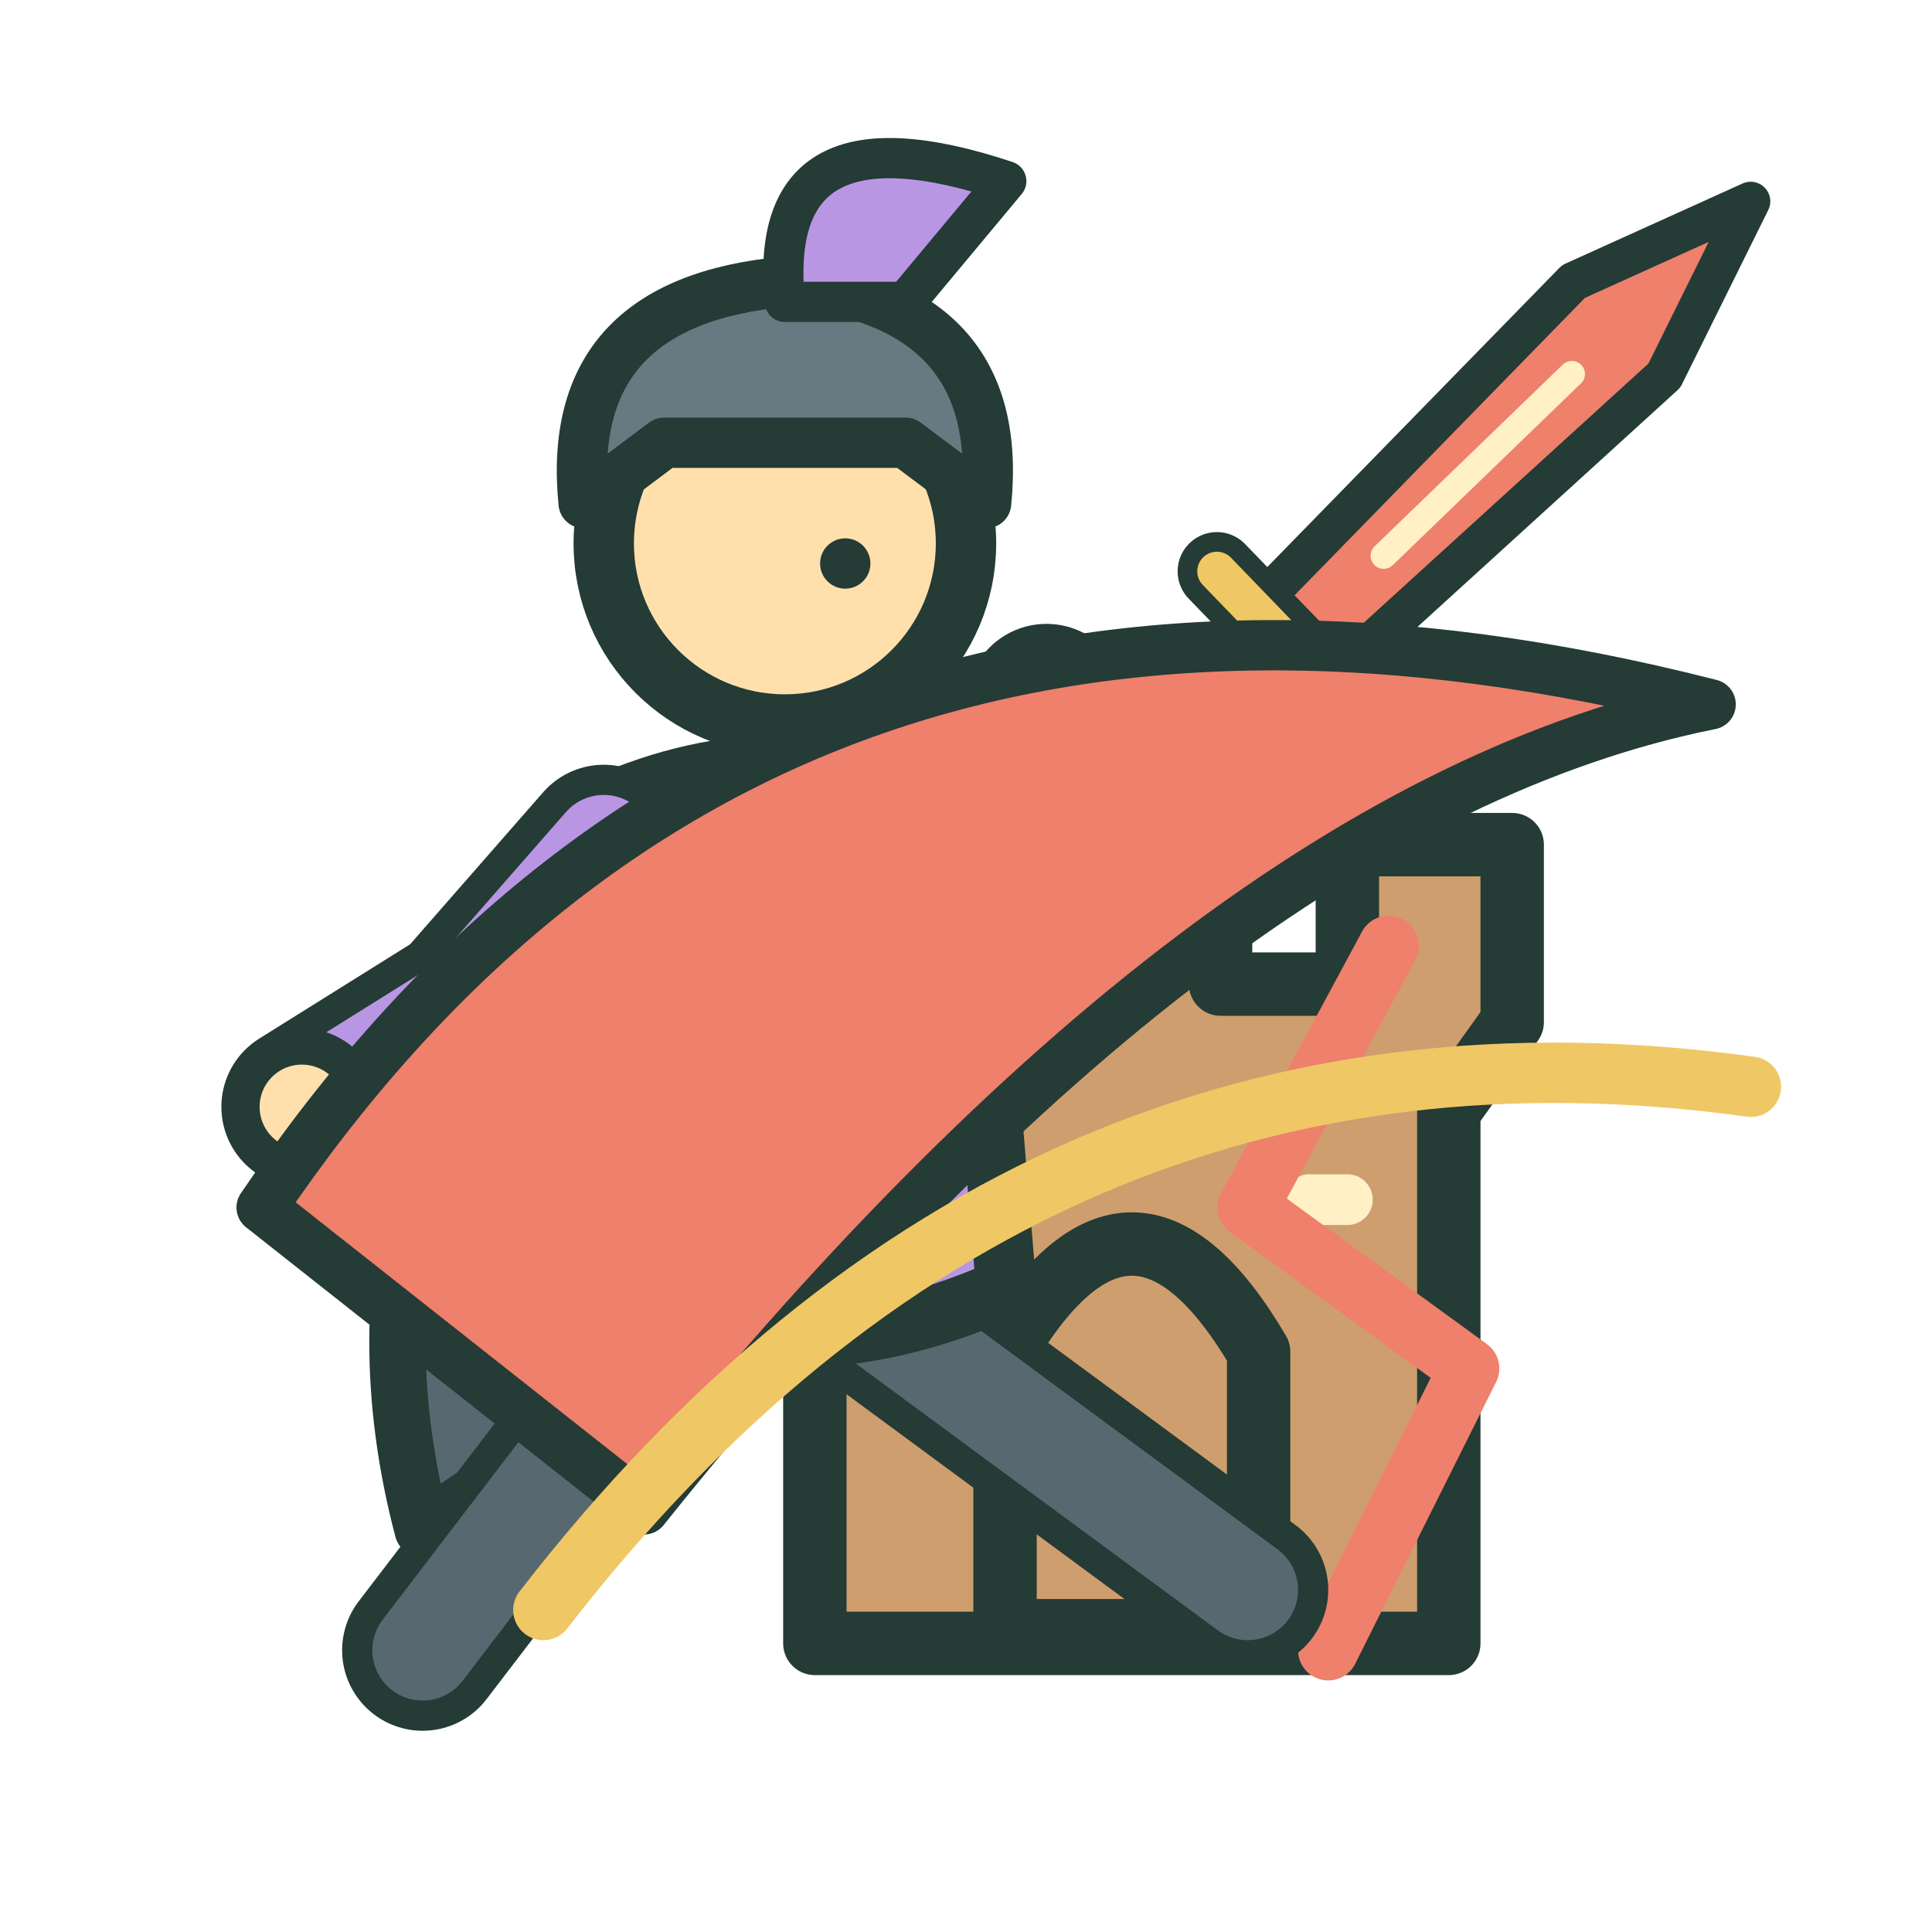
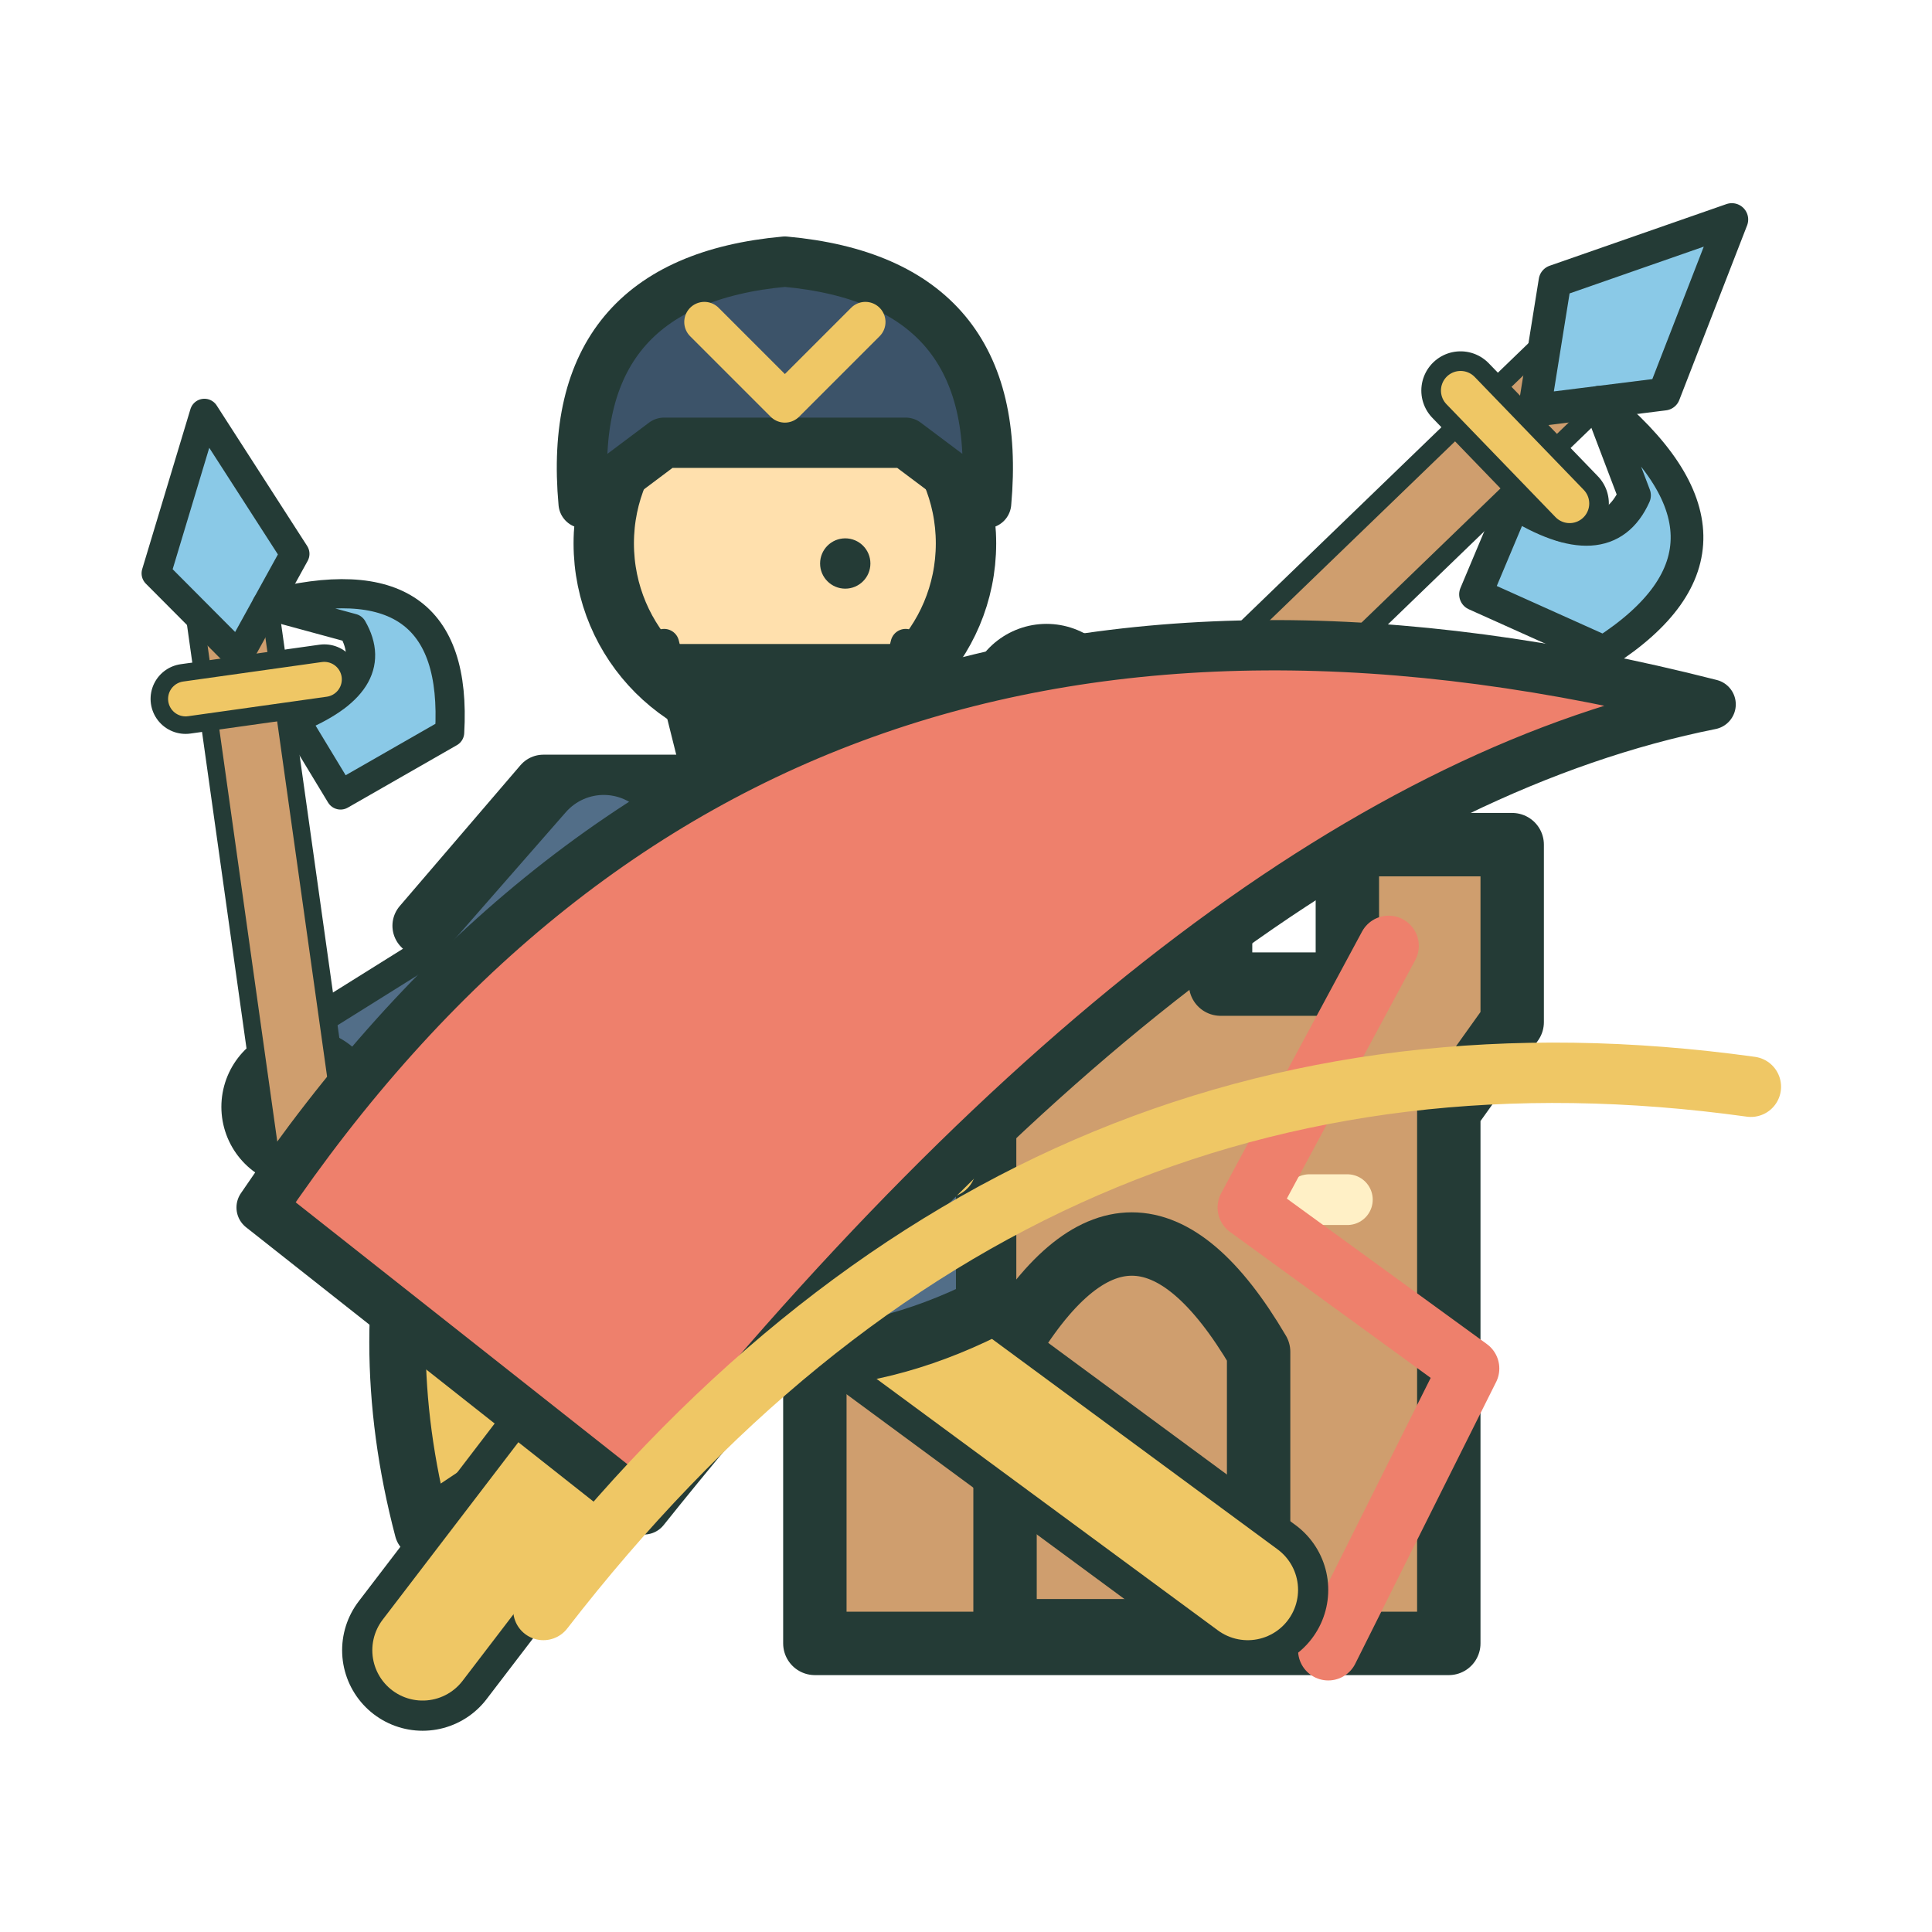
<svg xmlns="http://www.w3.org/2000/svg" width="256" height="256" viewBox="0 0 96 96">
  <g transform="translate(26 30) scale(.63)">
    <path d="M18 33 V19 H31 V30 H41 V18 H55 V30 H65 V19 H78 V33 L73 40 V82 H23 V40 Z" fill="#cf9e6e" stroke="#243b36" stroke-width="5" stroke-linecap="round" stroke-linejoin="round" />
    <path d="M38 81 V59 Q48 42 58 59 V81 Z" fill="#cf9e6e" stroke="#243b36" stroke-width="5" stroke-linecap="round" stroke-linejoin="round" />
    <path d="M31 47 H34 M62 47 H65" fill="none" stroke="#fff0c6" stroke-width="4" stroke-linecap="round" stroke-linejoin="round" />
  </g>
  <path d="M69 47 L62 60 L73 68 L66 82" fill="none" stroke="#ee806c" stroke-width="3" stroke-linecap="round" stroke-linejoin="round" />
-   <path d="M31 41 Q16 57 21 76 L36 66 Z" fill="#586871" stroke="#243b36" stroke-width="2.8" stroke-linecap="round" stroke-linejoin="round" />
+   <path d="M31 41 Q16 57 21 76 L36 66 Z" fill="#efc765" stroke="#243b36" stroke-width="2.8" stroke-linecap="round" stroke-linejoin="round" />
  <path d="M34 65 L21 82" fill="none" stroke="#243b36" stroke-width="8" stroke-linecap="round" stroke-linejoin="round" />
-   <path d="M34 65 L21 82" fill="none" stroke="#586871" stroke-width="5" stroke-linecap="round" stroke-linejoin="round" />
+   <path d="M34 65 L21 82" fill="none" stroke="#efc765" stroke-width="5" stroke-linecap="round" stroke-linejoin="round" />
  <path d="M43 65 L62 79" fill="none" stroke="#243b36" stroke-width="8" stroke-linecap="round" stroke-linejoin="round" />
-   <path d="M43 65 L62 79" fill="none" stroke="#586871" stroke-width="5" stroke-linecap="round" stroke-linejoin="round" />
-   <path d="M30 40 Q39 36 48 40 L50 64 Q39 69 28 64 Z" fill="#b996e3" stroke="#243b36" stroke-width="3" stroke-linecap="round" stroke-linejoin="round" />
-   <path d="M31 56 H48" fill="none" stroke="#586871" stroke-width="4" stroke-linecap="round" stroke-linejoin="round" />
+   <path d="M43 65 L62 79" fill="none" stroke="#efc765" stroke-width="5" stroke-linecap="round" stroke-linejoin="round" />
+   <path d="M27 39 L21 46 L29 54 V65 Q39 70 49 65 V54 L57 46 L51 39 Z" fill="#526e88" stroke="#243b36" stroke-width="3" stroke-linecap="round" stroke-linejoin="round" />
+   <path d="M31 51 H47 M31 58 H47" fill="none" stroke="#efc765" stroke-width="3" stroke-linecap="round" stroke-linejoin="round" />
+   <path d="M31 56 H48" fill="none" stroke="#efc765" stroke-width="4" stroke-linecap="round" stroke-linejoin="round" />
  <path d="M47 42 L52 35 L58 38" fill="none" stroke="#243b36" stroke-width="8" stroke-linecap="round" stroke-linejoin="round" />
-   <path d="M47 42 L52 35 L58 38" fill="none" stroke="#b996e3" stroke-width="5" stroke-linecap="round" stroke-linejoin="round" />
+   <path d="M47 42 L52 35 L58 38" fill="none" stroke="#526e88" stroke-width="5" stroke-linecap="round" stroke-linejoin="round" />
  <path d="M30 42 L23 50 L15 55" fill="none" stroke="#243b36" stroke-width="8" stroke-linecap="round" stroke-linejoin="round" />
-   <path d="M30 42 L23 50 L15 55" fill="none" stroke="#b996e3" stroke-width="5" stroke-linecap="round" stroke-linejoin="round" />
+   <path d="M30 42 L23 50 L15 55" fill="none" stroke="#526e88" stroke-width="5" stroke-linecap="round" stroke-linejoin="round" />
  <circle cx="39" cy="27" r="9" fill="#ffe0ad" stroke="#243b36" stroke-width="3" />
  <circle cx="42" cy="28" r="1.25" fill="#243b36" stroke="#243b36" stroke-width="0" />
-   <path d="M29 25 Q28 15 39 14 Q50 15 49 25 L45 22 H33 Z" fill="#667a81" stroke="#243b36" stroke-width="2.5" stroke-linecap="round" stroke-linejoin="round" />
-   <path d="M39 15 Q38 5 50 9 L45 15 Z" fill="#b996e3" stroke="#243b36" stroke-width="2" stroke-linecap="round" stroke-linejoin="round" />
+   <path d="M29 25 Q28 14 39 13 Q50 14 49 25 L45 22 H33 Z" fill="#3c5369" stroke="#243b36" stroke-width="2.5" stroke-linecap="round" stroke-linejoin="round" />
+   <path d="M33 32 L35 40 L39 38 L43 40 L45 32" fill="#243b36" stroke="#243b36" stroke-width="1.5" stroke-linecap="round" stroke-linejoin="round" />
+   <path d="M35 16 L39 20 L43 16" fill="none" stroke="#efc765" stroke-width="2" stroke-linecap="round" stroke-linejoin="round" />
  <circle cx="58" cy="38" r="3" fill="#ffe0ad" stroke="#243b36" stroke-width="1.8" />
  <circle cx="15" cy="55" r="3" fill="#ffe0ad" stroke="#243b36" stroke-width="1.8" />
  <g transform="translate(58 38) rotate(46) scale(0.65)">
-     <path d="M0 4 L0 -13" fill="none" stroke="#243b36" stroke-width="8" stroke-linecap="round" stroke-linejoin="round" />
-     <path d="M0 4 L0 -13" fill="none" stroke="#cf9e6e" stroke-width="5" stroke-linecap="round" stroke-linejoin="round" />
-     <path d="M-4 -14 L-5 -48 L0 -62 L5 -48 L4 -14 Z" fill="#ee806c" stroke="#243b36" stroke-width="3" stroke-linecap="round" stroke-linejoin="round" />
-     <path d="M-8 -13 L8 -13" fill="none" stroke="#243b36" stroke-width="6" stroke-linecap="round" stroke-linejoin="round" />
-     <path d="M-8 -13 L8 -13" fill="none" stroke="#efc765" stroke-width="3" stroke-linecap="round" stroke-linejoin="round" />
-     <path d="M0 -23 V-43" fill="none" stroke="#fff0c6" stroke-width="2" stroke-linecap="round" stroke-linejoin="round" />
+     <path d="M0 7 L0 -46" fill="none" stroke="#243b36" stroke-width="8" stroke-linecap="round" stroke-linejoin="round" />
+     <path d="M0 7 L0 -46" fill="none" stroke="#cf9e6e" stroke-width="5" stroke-linecap="round" stroke-linejoin="round" />
+     <path d="M0 -60 L-6 -47 L0 -39 L6 -47 Z" fill="#8ac9e7" stroke="#243b36" stroke-width="2.5" stroke-linecap="round" stroke-linejoin="round" />
+     <path d="M3 -43 Q20 -45 17 -30 L7 -26 L4 -33 Q12 -35 10 -40 Z" fill="#8ac9e7" stroke="#243b36" stroke-width="2.5" stroke-linecap="round" stroke-linejoin="round" />
+     <path d="M-5 -36 L7 -36" fill="none" stroke="#243b36" stroke-width="6" stroke-linecap="round" stroke-linejoin="round" />
+     <path d="M-5 -36 L7 -36" fill="none" stroke="#efc765" stroke-width="3" stroke-linecap="round" stroke-linejoin="round" />
+   </g>
+   <g transform="translate(15 55) rotate(-8) scale(0.58)">
+     <path d="M0 7 L0 -46" fill="none" stroke="#243b36" stroke-width="8" stroke-linecap="round" stroke-linejoin="round" />
+     <path d="M0 7 L0 -46" fill="none" stroke="#cf9e6e" stroke-width="5" stroke-linecap="round" stroke-linejoin="round" />
+     <path d="M0 -60 L-6 -47 L0 -39 L6 -47 Z" fill="#8ac9e7" stroke="#243b36" stroke-width="2.5" stroke-linecap="round" stroke-linejoin="round" />
+     <path d="M3 -43 Q20 -45 17 -30 L7 -26 L4 -33 Q12 -35 10 -40 Z" fill="#8ac9e7" stroke="#243b36" stroke-width="2.5" stroke-linecap="round" stroke-linejoin="round" />
+     <path d="M-5 -36 L7 -36" fill="none" stroke="#243b36" stroke-width="6" stroke-linecap="round" stroke-linejoin="round" />
+     <path d="M-5 -36 L7 -36" fill="none" stroke="#efc765" stroke-width="3" stroke-linecap="round" stroke-linejoin="round" />
  </g>
  <path d="M13 60 Q38 23 85 35 Q60 40 32 75 Z" fill="#ee806c" stroke="#243b36" stroke-width="2.5" stroke-linecap="round" stroke-linejoin="round" />
  <path d="M27 80 Q51 49 87 54" fill="none" stroke="#efc765" stroke-width="3" stroke-linecap="round" stroke-linejoin="round" />
</svg>
